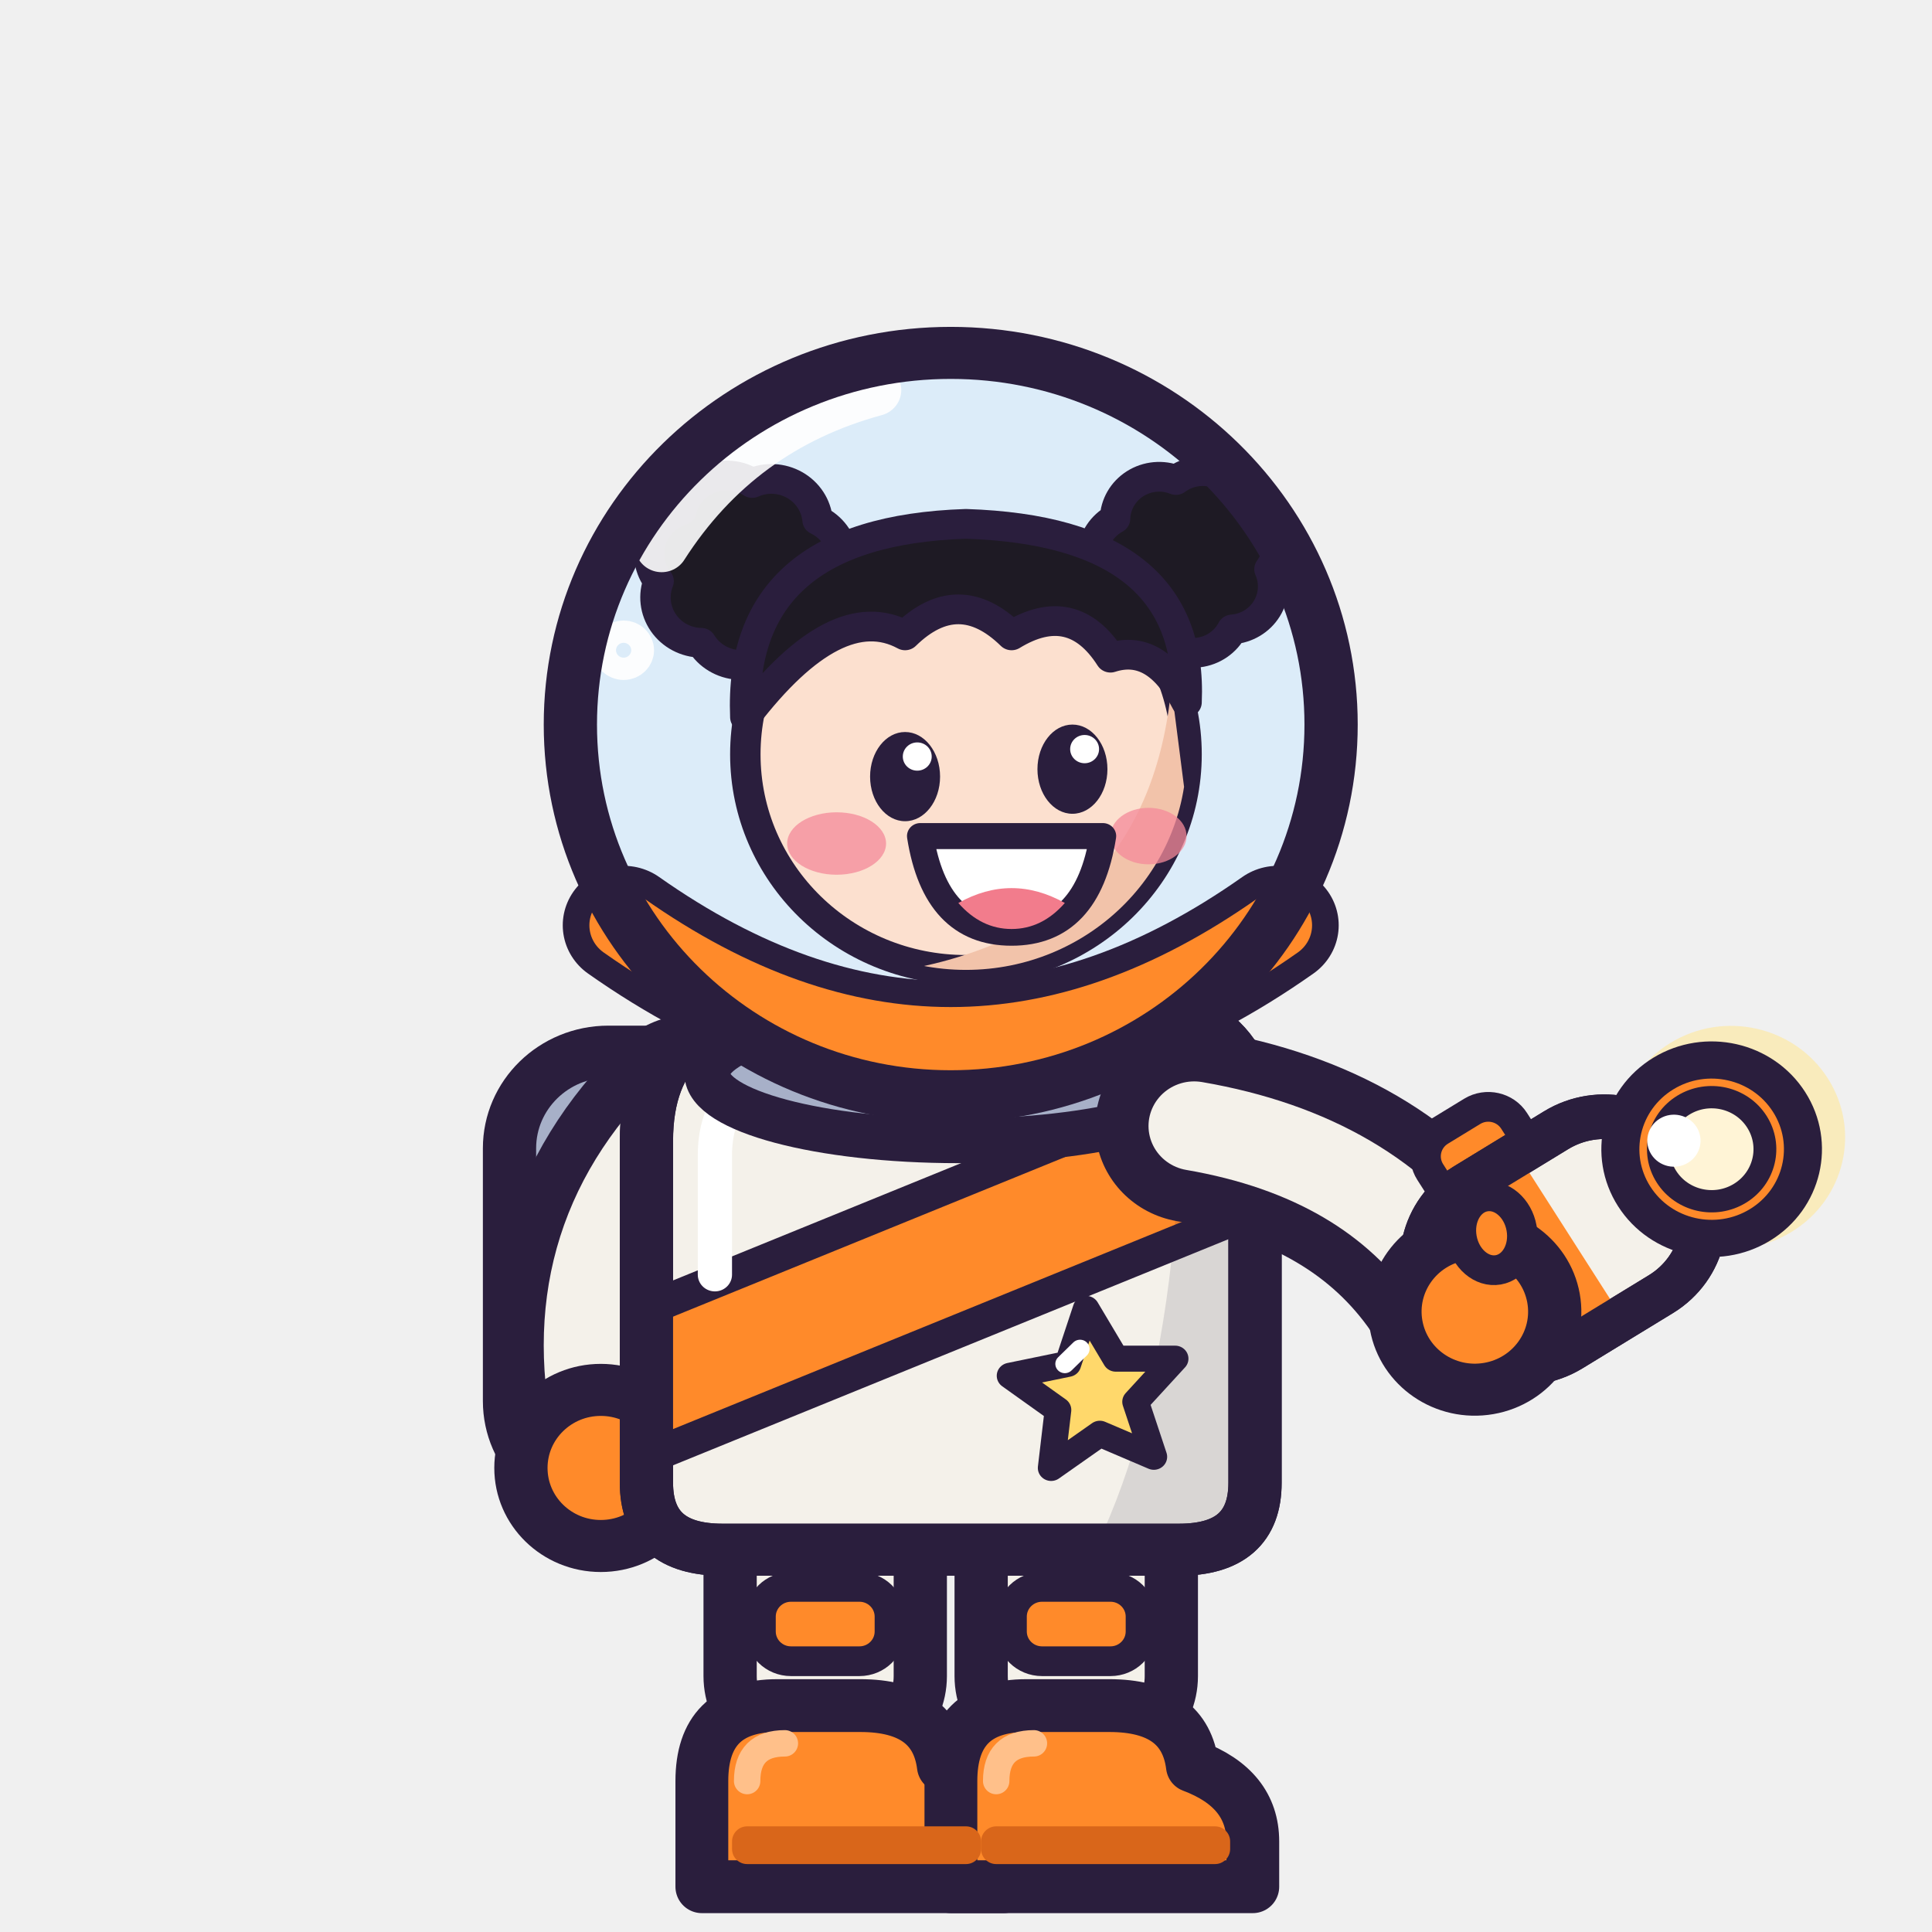
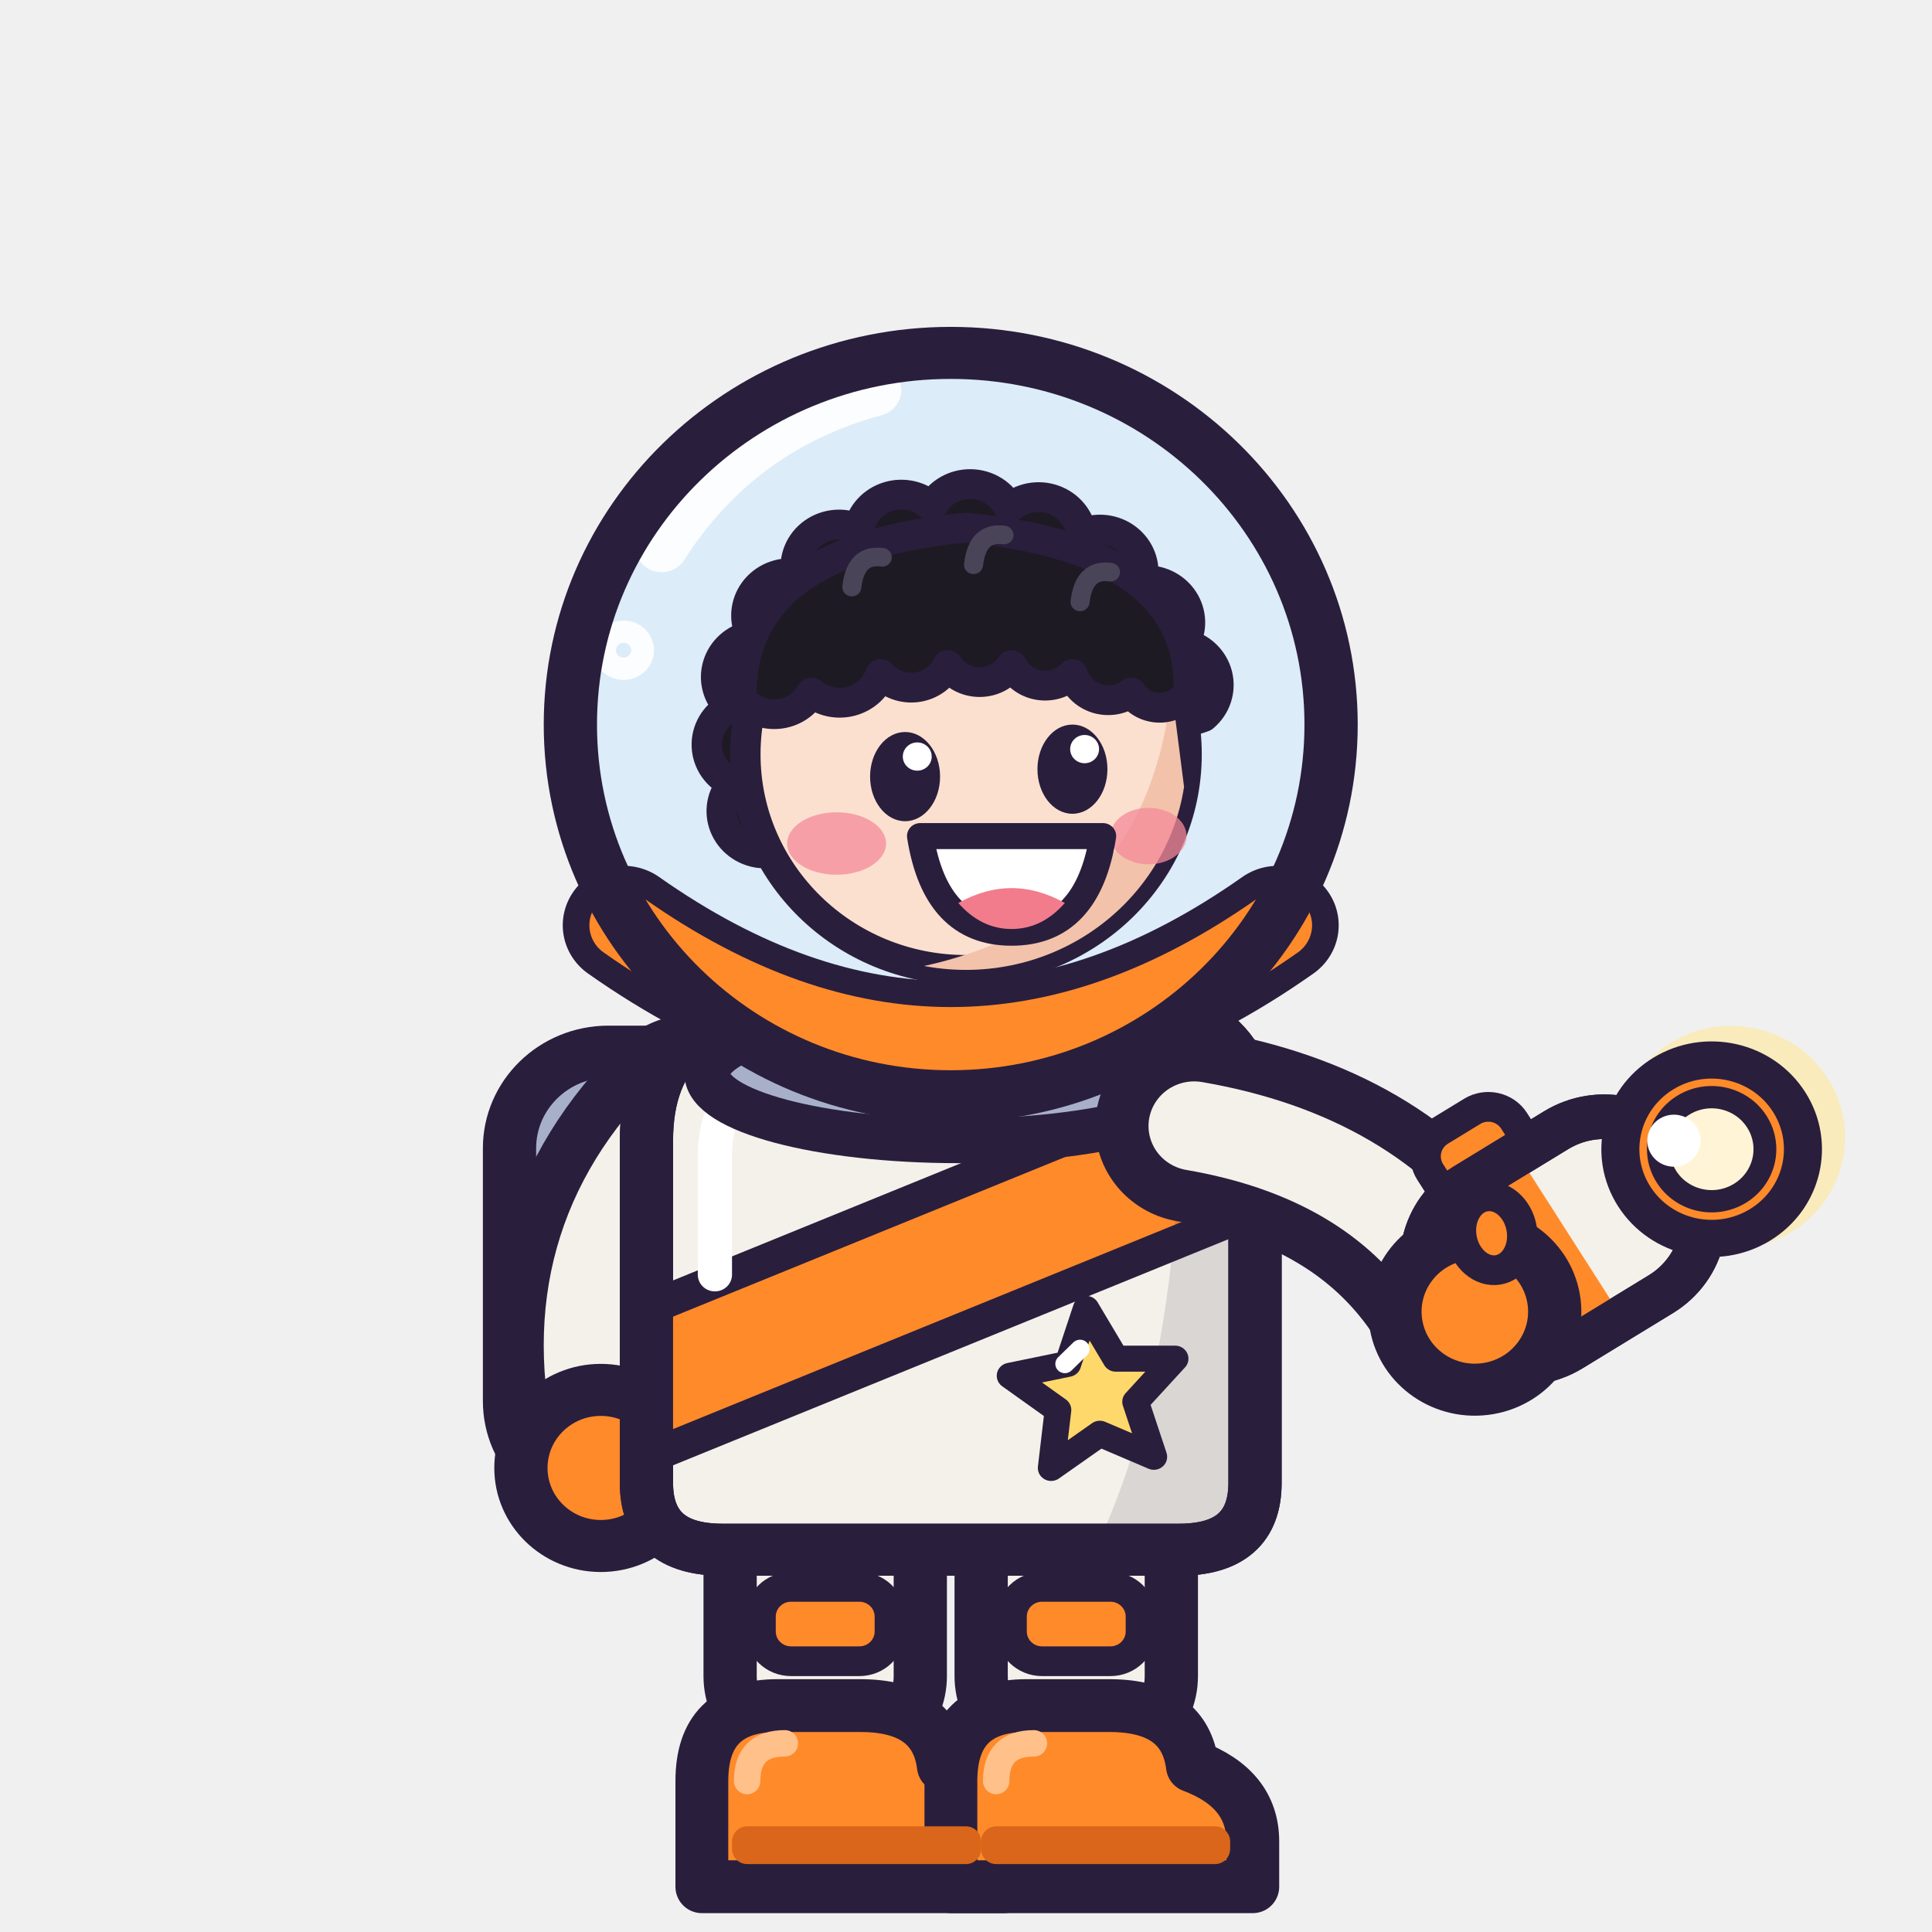
<svg xmlns="http://www.w3.org/2000/svg" viewBox="0 0 256 256" width="256" height="256">
  <defs>
    <clipPath id="torso-clip">
      <path d="M86 150 Q86 132 106 132 H148 Q166 132 166 150 V196 Q166 205 156 205 H96 Q86 205 86 196 Z" />
    </clipPath>
    <clipPath id="face-clip">
      <circle cx="128" cy="98" r="29" />
    </clipPath>
  </defs>
  <g id="nova" stroke="#2A1E3D" stroke-width="7" stroke-linejoin="round" stroke-linecap="round">
    <g id="body-back" transform="translate(129 228) scale(1.008 0.985) translate(-129 -228)">
      <g id="backpack">
        <rect x="68" y="138" width="36" height="60" rx="13" fill="#A7B0C8" />
        <path d="M74 184 Q74 192 84 192 H98" fill="none" stroke="#7F89A6" stroke-width="5" />
      </g>
      <g id="legs">
        <rect x="97" y="190" width="25" height="42" rx="10" fill="#F4F1EA" />
        <rect x="130" y="190" width="25" height="42" rx="10" fill="#F4F1EA" />
        <rect x="101" y="210" width="17" height="10" rx="4" fill="#FF8A2A" stroke-width="4" />
        <rect x="134" y="210" width="17" height="10" rx="4" fill="#FF8A2A" stroke-width="4" />
      </g>
    </g>
    <g id="boots">
      <path d="M93 250 V236 Q93 226 103 226 H114 Q124 226 125 234 Q133 237 133 244 V250 Z" fill="#FF8A2A" />
      <path d="M126 250 V236 Q126 226 136 226 H147 Q157 226 158 234 Q166 237 166 244 V250 Z" fill="#FF8A2A" />
      <g stroke="none">
        <rect x="97" y="242" width="33" height="5" rx="2" fill="#D9661A" />
        <rect x="130" y="242" width="33" height="5" rx="2" fill="#D9661A" />
      </g>
      <path d="M99 236 Q99 231 104 231" fill="none" stroke="#FFC08A" stroke-width="3.5" />
      <path d="M132 236 Q132 231 137 231" fill="none" stroke="#FFC08A" stroke-width="3.5" />
    </g>
    <g id="body" transform="translate(129 228) scale(1.008 0.985) translate(-129 -228)">
      <g id="arm-back">
        <path d="M92 146 Q74 164 80 190" fill="none" stroke-width="26" />
        <path d="M92 146 Q74 164 80 190" fill="none" stroke="#F4F1EA" stroke-width="12" />
        <g id="mitten-back" fill="#FF8A2A">
          <circle cx="80" cy="194" r="10.5" />
          <ellipse cx="90" cy="190" rx="5" ry="4" stroke-width="4" />
        </g>
      </g>
      <g id="torso">
        <path d="M86 150 Q86 132 106 132 H148 Q166 132 166 150 V196 Q166 205 156 205 H96 Q86 205 86 196 Z" fill="#F4F1EA" />
        <g clip-path="url(#torso-clip)">
          <path id="chevron" d="M78 176 L174 136 L174 156 L78 196 Z" fill="#FF8A2A" stroke-width="4.5" />
          <path id="torso-shade" d="M156 132 H170 V214 H140 Q158 186 156 132 Z" fill="#2A1E3D" opacity="0.13" stroke="none" />
        </g>
        <path d="M86 150 Q86 132 106 132 H148 Q166 132 166 150 V196 Q166 205 156 205 H96 Q86 205 86 196 Z" fill="none" />
        <path id="torso-highlight" d="M95 168 V152 Q95 143 103 141" fill="none" stroke="#FFFFFF" stroke-width="4.5" />
        <path id="star-patch" d="M143.8 172.6 L147.7 179.3 L155.5 179.3 L150.3 185.1 L152.7 192.5 L145.6 189.4 L139.2 194.0 L140.1 186.2 L133.8 181.6 L141.4 180.0 Z" fill="#FFD86B" stroke-width="3.5" />
        <path d="M141 180 L143 178" fill="none" stroke="#FFFFFF" stroke-width="2.5" />
      </g>
      <ellipse id="collar" cx="127" cy="141" rx="33" ry="9" fill="#A7B0C8" stroke-width="6" />
      <g id="arm-front" transform="rotate(-10 158 148)">
        <path d="M158 148 Q180 156 188 174" fill="none" stroke-width="26" />
        <path d="M158 148 Q180 156 188 174" fill="none" stroke="#F4F1EA" stroke-width="12" />
        <g id="gadget" transform="rotate(-22 192 176)">
          <circle id="lens-glow" cx="230" cy="176.0" r="15" fill="#FFE79A" opacity="0.6" stroke="none" />
          <rect id="knob" x="194" y="155" width="13" height="12" rx="4" fill="#FF8A2A" stroke-width="4" />
          <rect x="185" y="163" width="38" height="26" rx="12" fill="#F4F1EA" stroke-width="6" />
          <path d="M201 164 V188" fill="none" stroke="#FF8A2A" stroke-width="8" stroke-linecap="butt" />
          <path d="M191 169 H195" fill="none" stroke="#FFFFFF" stroke-width="3.5" />
          <rect x="185" y="163" width="38" height="26" rx="12" fill="none" stroke-width="6" />
          <circle id="lens" cx="227" cy="176.0" r="12" fill="#FF8A2A" stroke-width="5" />
          <circle cx="227" cy="176.0" r="7" fill="#FFF4D6" stroke-width="3" />
          <circle cx="223.4" cy="172.4" r="3.5" fill="#FFFFFF" stroke="none" />
        </g>
        <g id="mitten-front" fill="#FF8A2A">
          <circle cx="190" cy="179" r="10.5" />
          <ellipse cx="194" cy="169" rx="4" ry="5" stroke-width="4" />
        </g>
      </g>
      <g id="helmet">
        <circle id="glass" cx="126" cy="94" r="50" fill="#CFE9FF" fill-opacity="0.6" stroke="none" />
        <g id="head" stroke-width="4">
-           <g id="hair-puffs" fill="#1E1A24">
-             <path d="M110.0 76.4 A6.1 6.1 0 0 1 103.2 83.7 A6.1 6.1 0 0 1 93.2 83.0 A6.1 6.1 0 0 1 87.6 74.7 A6.1 6.1 0 0 1 90.6 65.2 A6.1 6.1 0 0 1 99.9 61.5 A6.1 6.1 0 0 1 108.5 66.5 A6.1 6.1 0 0 1 110.0 76.4 Z" />
-             <path d="M167.9 73.1 A5.8 5.8 0 0 1 163.0 81.2 A5.8 5.8 0 0 1 153.5 82.4 A5.8 5.8 0 0 1 146.7 75.8 A5.8 5.8 0 0 1 147.6 66.3 A5.8 5.8 0 0 1 155.6 61.1 A5.8 5.8 0 0 1 164.7 64.1 A5.8 5.8 0 0 1 167.9 73.1 Z" />
-           </g>
+           <path id="hair-back" d="M100.9 111.3 A5.7 5.7 0 0 1 97.3 101.9 A5.7 5.7 0 0 1 96.9 91.7 A5.7 5.7 0 0 1 99.8 82 A5.7 5.7 0 0 1 105.7 73.7 A5.7 5.7 0 0 1 113.9 67.7 A5.7 5.7 0 0 1 123.5 64.7 A5.7 5.7 0 0 1 133.7 64.9 A5.7 5.7 0 0 1 143.2 68.3 A5.7 5.7 0 0 1 151.2 74.6 A5.7 5.7 0 0 1 156.7 83.1 A5.7 5.7 0 0 1 159.2 93 L128 103.8 Z" fill="#1E1A24" />
          <circle id="face" cx="128" cy="98" r="29" fill="#FCE0CF" />
          <path id="face-shade" clip-path="url(#face-clip)" d="M155 89 Q152 121 120 127 L160 129 Z" fill="#F2C3AA" stroke="none" />
-           <path id="fringe" d="M99 93 Q98 68 128 67 Q158 68 157 91 Q153 83 147 85 Q142 77 134 82 Q127 75 120 82 Q111 77 99 93 Z" fill="#1E1A24" />
+           <path id="fringe" d="M98.5 90.6 Q97.9 70.5 128 67.5 Q157.9 70.5 157.3 89.6 A4.5 4.5 0 0 1 149.7 89.7 A4.9 4.9 0 0 1 142 87.2 A4.9 4.9 0 0 1 134 86 A5 5 0 0 1 125.6 86 A5.3 5.3 0 0 1 116.8 87.2 A5.7 5.7 0 0 1 107.7 89.7 A5.6 5.6 0 0 1 98.5 90.6 Z" fill="#1E1A24" />
+           <path d="M113 75.5 Q113.5 71 117 71.5" fill="none" stroke="#4A4458" stroke-width="2.5" />
+           <path d="M129 72.5 Q129.5 68 133 68.5" fill="none" stroke="#4A4458" stroke-width="2.5" />
+           <path d="M143 77.5 Q143.5 73 147 73.5" fill="none" stroke="#4A4458" stroke-width="2.5" />
          <g id="face-features" stroke="none">
            <ellipse cx="120" cy="101" rx="4.6" ry="6" fill="#2A1E3D" />
            <ellipse cx="142" cy="100" rx="4.6" ry="6" fill="#2A1E3D" />
            <circle cx="121.6" cy="98.3" r="1.9" fill="#FFFFFF" />
            <circle cx="143.6" cy="97.3" r="1.9" fill="#FFFFFF" />
            <ellipse cx="111" cy="110" rx="6.5" ry="4.2" fill="#F48A9A" opacity="0.75" />
            <ellipse cx="152" cy="109" rx="5" ry="3.8" fill="#F48A9A" opacity="0.75" />
          </g>
          <path id="mouth" d="M122 109 H146 Q144 122 134 122 Q124 122 122 109 Z" fill="#FFFFFF" stroke-width="3.5" />
          <path d="M127 118 Q134 114 141 118 Q138 121.5 134 121.5 Q130 121.5 127 118 Z" fill="#F27C8C" stroke="none" />
        </g>
        <g id="visor-rim">
          <path d="M83 121 Q126 152 169 121" fill="none" stroke-width="16" />
          <path d="M83 121 Q126 152 169 121" fill="none" stroke="#FF8A2A" stroke-width="9" />
        </g>
        <g id="helmet-highlight" stroke="#FFFFFF" fill="none">
          <path d="M88 70 Q98 54 116 49" stroke-width="7" opacity="0.9" />
          <circle cx="83" cy="84" r="1.5" stroke-width="5" opacity="0.9" />
        </g>
        <circle id="helmet-outline" cx="126" cy="94" r="50" fill="none" />
      </g>
    </g>
  </g>
</svg>
